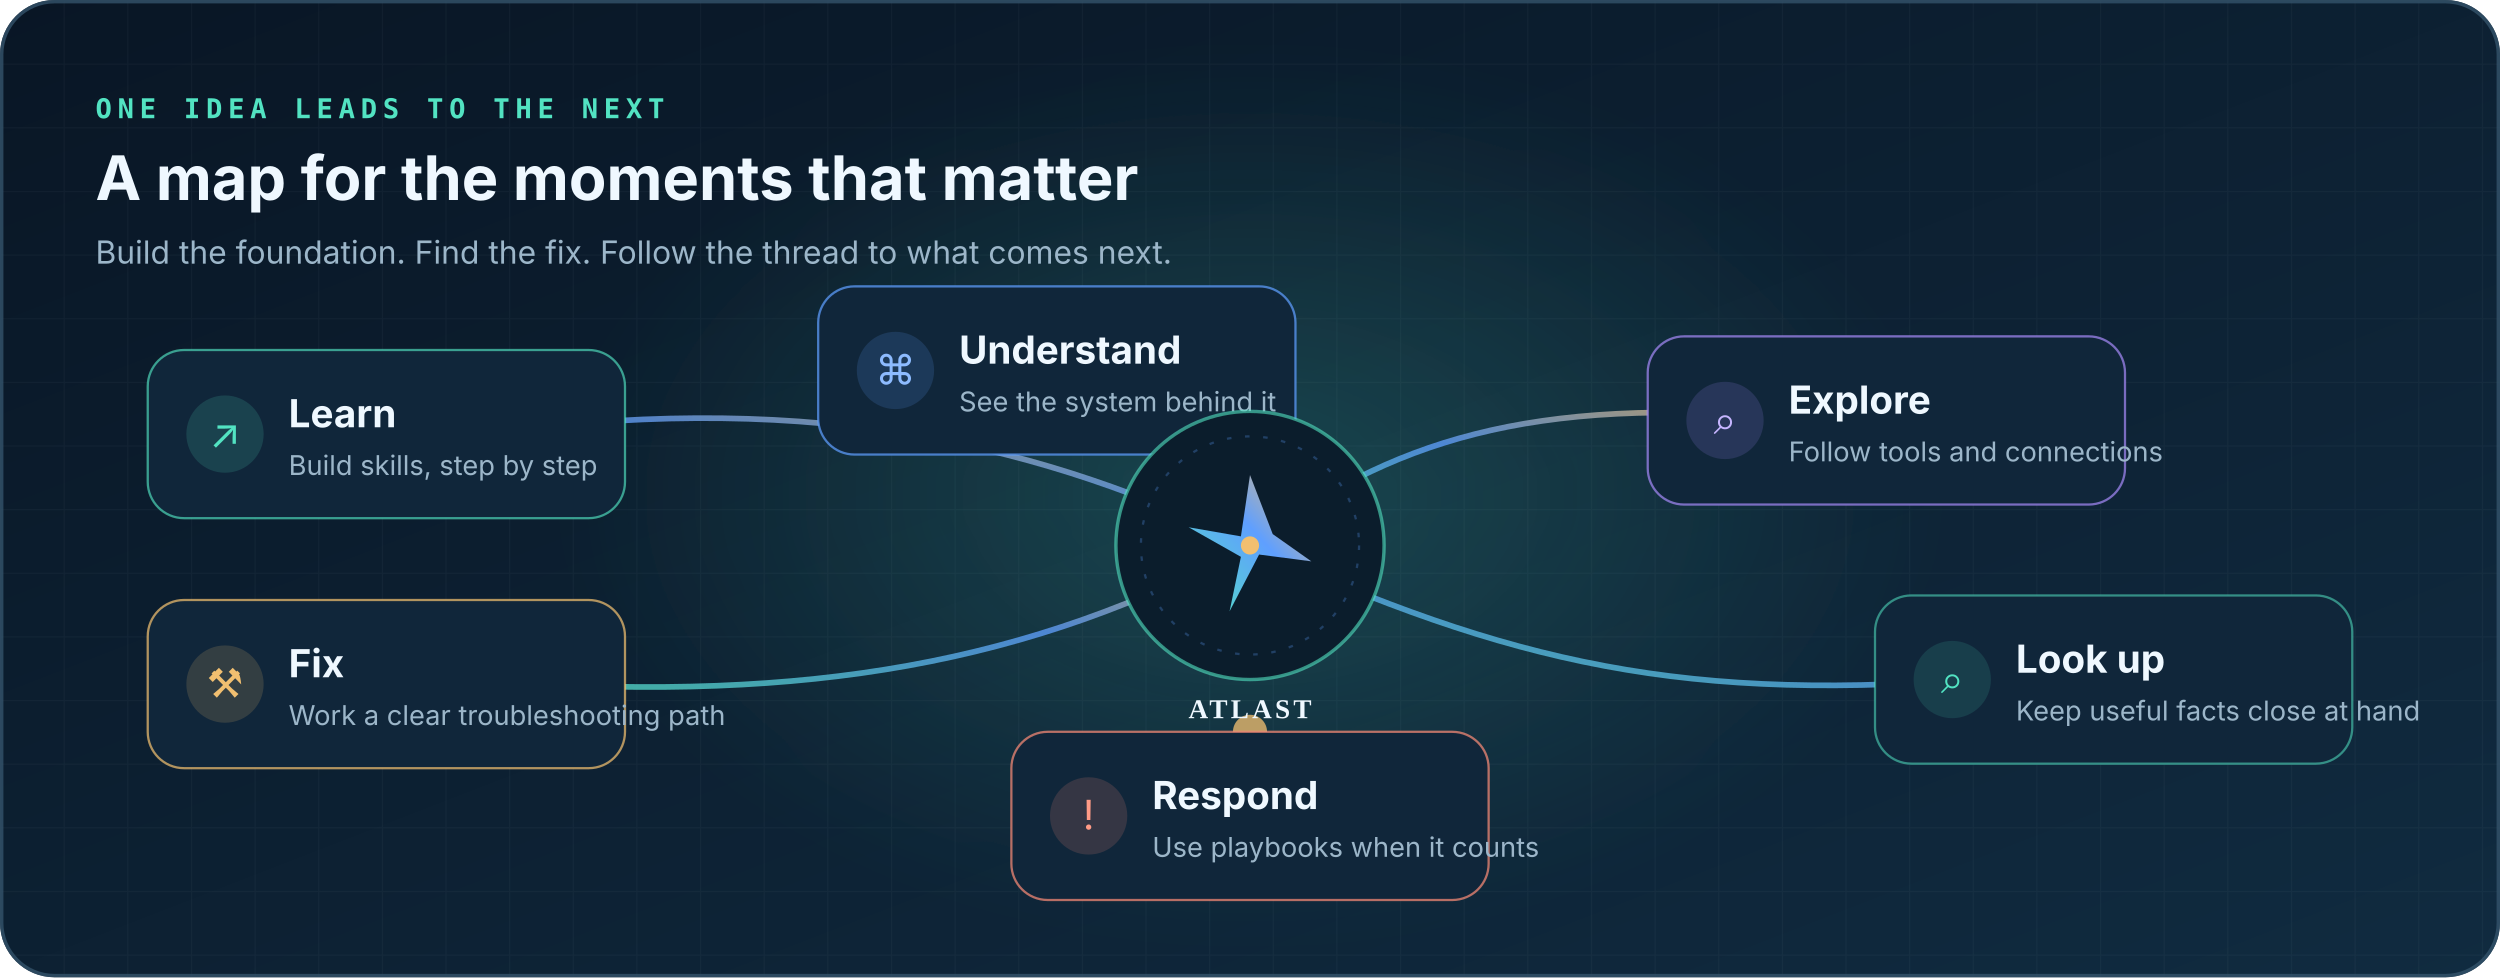
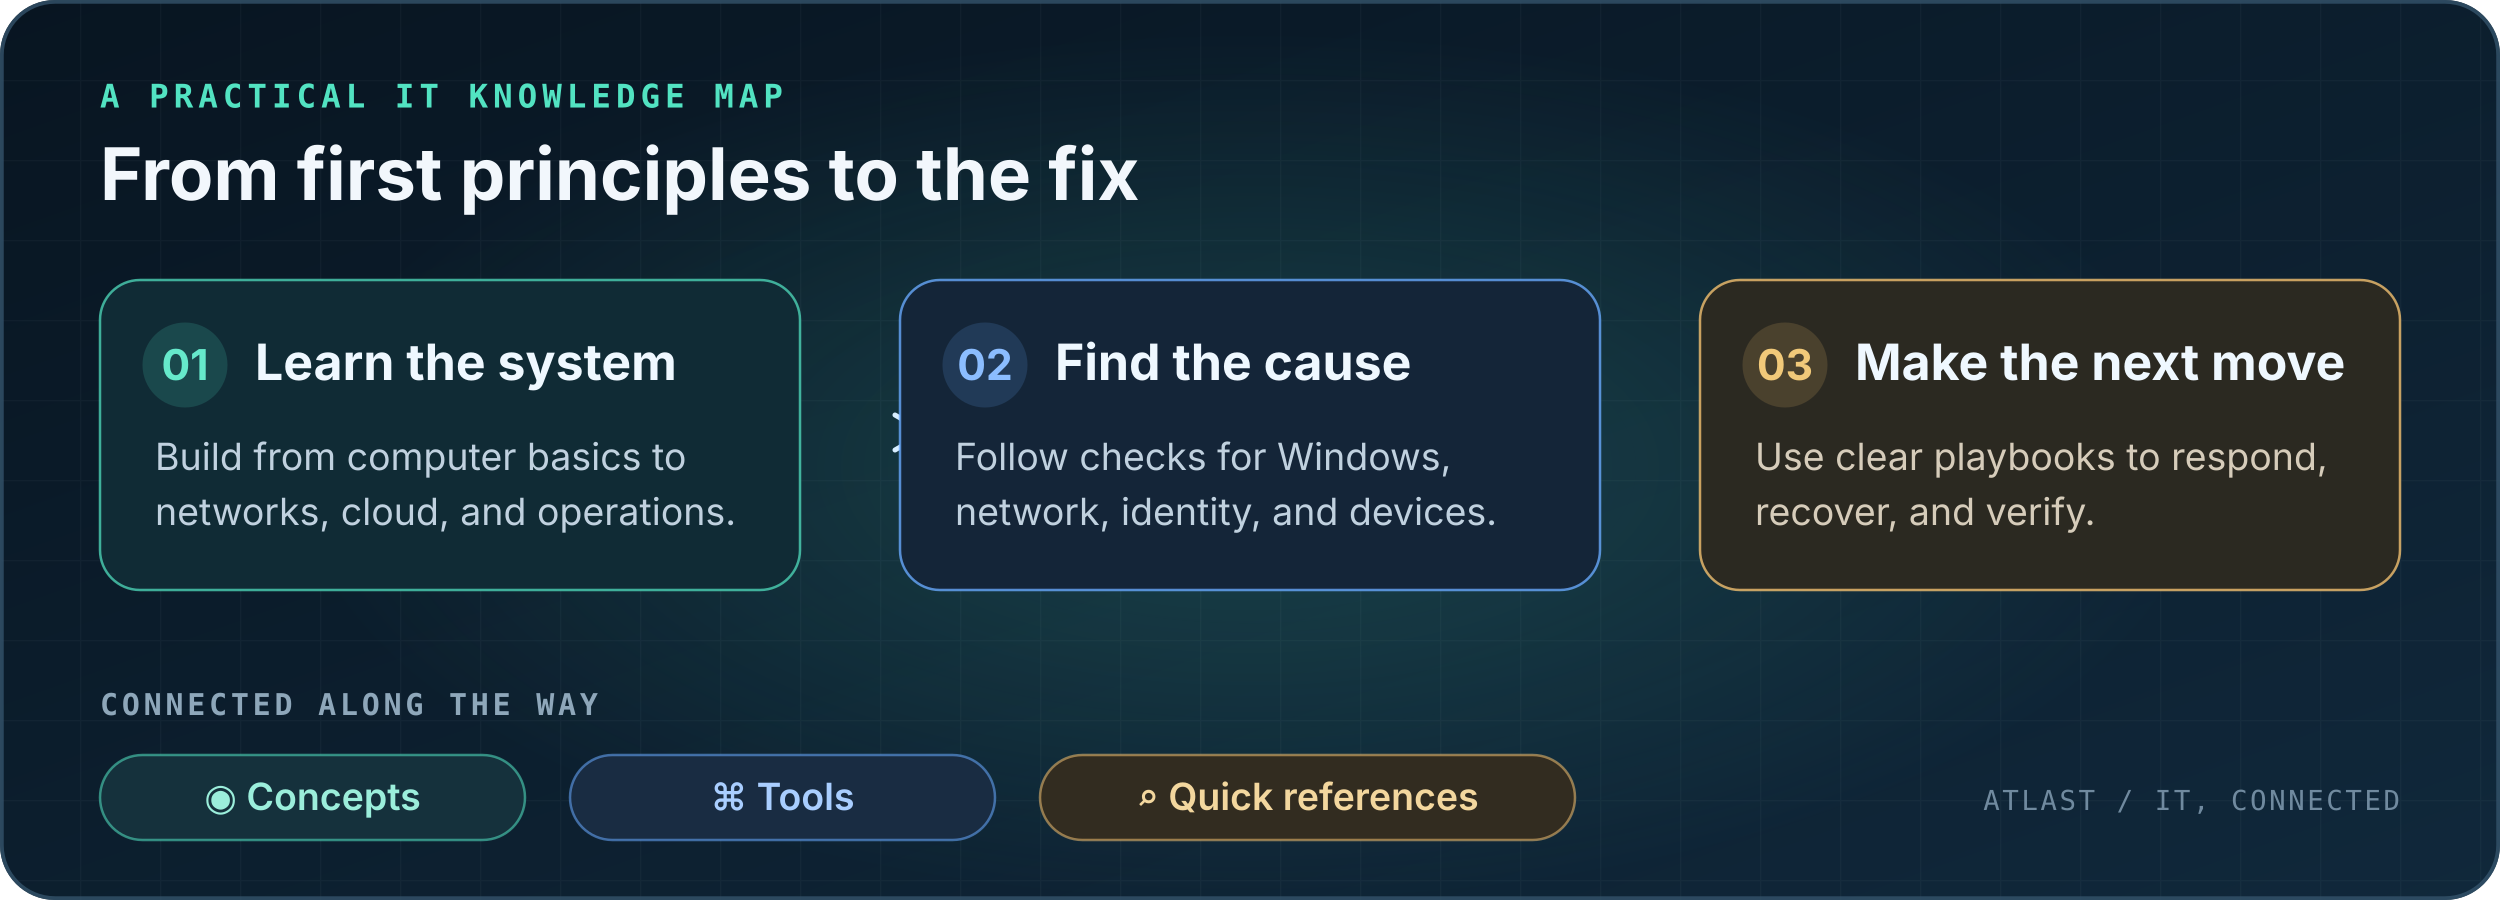
- <svg xmlns="http://www.w3.org/2000/svg" width="1100" height="430" viewBox="0 0 1100 430" role="img" aria-labelledby="title desc">
+ <svg xmlns="http://www.w3.org/2000/svg" width="1000" height="360" viewBox="0 0 1000 360" role="img" aria-labelledby="title desc">
  <defs>
-     <linearGradient id="bg" x1="0" y1="0" x2="1" y2="1">
-       <stop stop-color="#091625" />
-       <stop offset="1" stop-color="#102b40" />
+     <linearGradient id="background" x1="0" y1="0" x2="1" y2="1">
+       <stop stop-color="#081521" />
+       <stop offset="1" stop-color="#10283b" />
    </linearGradient>
-     <linearGradient id="route" x1="0" y1="1" x2="1" y2="0">
+     <linearGradient id="trail" x1="0" y1="0" x2="1" y2="0">
      <stop stop-color="#52e3c2" />
-       <stop offset=".56" stop-color="#5f9fff" />
+       <stop offset=".52" stop-color="#65a9ff" />
      <stop offset="1" stop-color="#f1bf70" />
    </linearGradient>
-     <radialGradient id="glow">
-       <stop stop-color="#52e3c2" stop-opacity=".2" />
+     <radialGradient id="halo">
+       <stop stop-color="#52e3c2" stop-opacity=".18" />
      <stop offset="1" stop-color="#52e3c2" stop-opacity="0" />
    </radialGradient>
-     <filter id="soft">
-       <feGaussianBlur stdDeviation="16" />
-     </filter>
-     <pattern id="grid" width="28" height="28" patternUnits="userSpaceOnUse">
-       <path d="M28 0H0V28" fill="none" stroke="#d9f5ff" stroke-opacity=".035" />
+     <pattern id="mapgrid" width="32" height="32" patternUnits="userSpaceOnUse">
+       <path d="M32 0H0V32" fill="none" stroke="#d9f5ff" stroke-opacity=".035" />
    </pattern>
-     <marker id="dot" markerWidth="8" markerHeight="8" refX="4" refY="4">
-       <circle cx="4" cy="4" r="3" fill="#f1bf70" />
-     </marker>
  </defs>
-   <rect width="1100" height="430" rx="24" fill="url(#bg)" />
-   <rect width="1100" height="430" rx="24" fill="url(#grid)" />
-   <ellipse cx="550" cy="218" rx="300" ry="190" fill="url(#glow)" filter="url(#soft)" />
-   <text x="42" y="52" fill="#52e3c2" font-family="ui-monospace, SFMono-Regular, Menlo, monospace" font-size="12" font-weight="700" letter-spacing="2.5">ONE IDEA LEADS TO THE NEXT</text>
-   <text x="42" y="88" fill="#eff8ff" font-family="system-ui, -apple-system, Segoe UI, sans-serif" font-size="27" font-weight="700">A map for the moments that matter</text>
-   <text x="42" y="116" fill="#9cb6c9" font-family="system-ui, -apple-system, Segoe UI, sans-serif" font-size="14">Build the foundation. Find the fix. Follow the thread to what comes next.</text>
-   <g fill="none" stroke="url(#route)" stroke-width="2.5" stroke-linecap="round" opacity=".76">
-     <path d="M550 240 C460 196 360 172 220 190" marker-end="url(#dot)" />
-     <path d="M550 240 C506 192 488 172 465 160" marker-end="url(#dot)" />
-     <path d="M550 240 C612 194 672 174 790 184" marker-end="url(#dot)" />
-     <path d="M550 240 C453 292 356 309 220 300" marker-end="url(#dot)" />
-     <path d="M550 240 C550 284 550 305 550 322" marker-end="url(#dot)" />
-     <path d="M550 240 C665 292 741 310 880 298" marker-end="url(#dot)" />
-   </g>
+   <rect width="1000" height="360" rx="22" fill="url(#background)" />
+   <rect width="1000" height="360" rx="22" fill="url(#mapgrid)" />
+   <ellipse cx="500" cy="187" rx="390" ry="175" fill="url(#halo)" />
+   <text x="40" y="43" fill="#52e3c2" font-family="ui-monospace, SFMono-Regular, Menlo, monospace" font-size="13" font-weight="700" letter-spacing="2">A PRACTICAL IT KNOWLEDGE MAP</text>
+   <text x="40" y="80" fill="#f2f7fc" font-family="system-ui, -apple-system, Segoe UI, sans-serif" font-size="29" font-weight="700">From first principles to the fix</text>
+   <path d="M220 173H780" fill="none" stroke="url(#trail)" stroke-width="3" stroke-linecap="round" opacity=".85" />
+   <path d="M358 166l12 7-12 7m258-14 12 7-12 7" fill="none" stroke="#d8eeff" stroke-width="2" stroke-linecap="round" stroke-linejoin="round" />
  <g font-family="system-ui, -apple-system, Segoe UI, sans-serif">
-     <g transform="translate(65 154)">
-       <rect width="210" height="74" rx="16" fill="#10263a" stroke="#52e3c2" stroke-opacity=".65" />
-       <circle cx="34" cy="37" r="17" fill="#52e3c2" fill-opacity=".15" />
-       <text x="34" y="43" text-anchor="middle" fill="#52e3c2" font-size="18">↗</text>
-       <text x="62" y="34" fill="#eff8ff" font-size="17" font-weight="700">Learn</text>
-       <text x="62" y="55" fill="#9cb6c9" font-size="12">Build skills, step by step</text>
+     <g transform="translate(40 112)">
+       <rect width="280" height="124" rx="16" fill="#102b35" stroke="#52e3c2" stroke-opacity=".72" />
+       <circle cx="34" cy="34" r="17" fill="#52e3c2" fill-opacity=".16" />
+       <text x="34" y="40" text-anchor="middle" fill="#66e9cb" font-size="17" font-weight="700">01</text>
+       <text x="62" y="40" fill="#eff8ff" font-size="20" font-weight="700">Learn the system</text>
+       <text x="22" y="76" fill="#c0d1df" font-size="15">Build from computer basics to</text>
+       <text x="22" y="98" fill="#c0d1df" font-size="15">networks, cloud, and operations.</text>
    </g>
-     <g transform="translate(360 126)">
-       <rect width="210" height="74" rx="16" fill="#10263a" stroke="#5f9fff" stroke-opacity=".72" />
-       <circle cx="34" cy="37" r="17" fill="#5f9fff" fill-opacity=".16" />
-       <text x="34" y="43" text-anchor="middle" fill="#8dbbff" font-size="18">⌘</text>
-       <text x="62" y="34" fill="#eff8ff" font-size="17" font-weight="700">Understand</text>
-       <text x="62" y="55" fill="#9cb6c9" font-size="12">See the system behind it</text>
+     <g transform="translate(360 112)">
+       <rect width="280" height="124" rx="16" fill="#142538" stroke="#69aaff" stroke-opacity=".78" />
+       <circle cx="34" cy="34" r="17" fill="#69aaff" fill-opacity=".16" />
+       <text x="34" y="40" text-anchor="middle" fill="#8bbdff" font-size="17" font-weight="700">02</text>
+       <text x="62" y="40" fill="#eff8ff" font-size="20" font-weight="700">Find the cause</text>
+       <text x="22" y="76" fill="#c0d1df" font-size="15">Follow checks for Windows,</text>
+       <text x="22" y="98" fill="#c0d1df" font-size="15">network, identity, and devices.</text>
    </g>
-     <g transform="translate(725 148)">
-       <rect width="210" height="74" rx="16" fill="#10263a" stroke="#a78bfa" stroke-opacity=".7" />
-       <circle cx="34" cy="37" r="17" fill="#a78bfa" fill-opacity=".16" />
-       <text x="34" y="43" text-anchor="middle" fill="#c6b5ff" font-size="18">⌕</text>
-       <text x="62" y="34" fill="#eff8ff" font-size="17" font-weight="700">Explore</text>
-       <text x="62" y="55" fill="#9cb6c9" font-size="12">Follow tools and connections</text>
-     </g>
-     <g transform="translate(65 264)">
-       <rect width="210" height="74" rx="16" fill="#10263a" stroke="#f1bf70" stroke-opacity=".72" />
-       <circle cx="34" cy="37" r="17" fill="#f1bf70" fill-opacity=".16" />
-       <text x="34" y="43" text-anchor="middle" fill="#f1bf70" font-size="18">⚒</text>
-       <text x="62" y="34" fill="#eff8ff" font-size="17" font-weight="700">Fix</text>
-       <text x="62" y="55" fill="#9cb6c9" font-size="12">Work a clear troubleshooting path</text>
-     </g>
-     <g transform="translate(445 322)">
-       <rect width="210" height="74" rx="16" fill="#10263a" stroke="#ff8e78" stroke-opacity=".7" />
-       <circle cx="34" cy="37" r="17" fill="#ff8e78" fill-opacity=".16" />
-       <text x="34" y="43" text-anchor="middle" fill="#ff9b86" font-size="18">!</text>
-       <text x="62" y="34" fill="#eff8ff" font-size="17" font-weight="700">Respond</text>
-       <text x="62" y="55" fill="#9cb6c9" font-size="12">Use playbooks when it counts</text>
-     </g>
-     <g transform="translate(825 262)">
-       <rect width="210" height="74" rx="16" fill="#10263a" stroke="#52e3c2" stroke-opacity=".55" />
-       <circle cx="34" cy="37" r="17" fill="#52e3c2" fill-opacity=".13" />
-       <text x="34" y="43" text-anchor="middle" fill="#52e3c2" font-size="18">⌕</text>
-       <text x="62" y="34" fill="#eff8ff" font-size="17" font-weight="700">Look up</text>
-       <text x="62" y="55" fill="#9cb6c9" font-size="12">Keep useful facts close at hand</text>
+     <g transform="translate(680 112)">
+       <rect width="280" height="124" rx="16" fill="#2b2921" stroke="#f1bf70" stroke-opacity=".8" />
+       <circle cx="34" cy="34" r="17" fill="#f1bf70" fill-opacity=".16" />
+       <text x="34" y="40" text-anchor="middle" fill="#f1c979" font-size="17" font-weight="700">03</text>
+       <text x="62" y="40" fill="#eff8ff" font-size="20" font-weight="700">Make the next move</text>
+       <text x="22" y="76" fill="#d6ccba" font-size="15">Use clear playbooks to respond,</text>
+       <text x="22" y="98" fill="#d6ccba" font-size="15">recover, and verify.</text>
    </g>
  </g>
-   <g transform="translate(550 240)">
-     <circle r="59" fill="#0b1d2c" stroke="#52e3c2" stroke-opacity=".6" stroke-width="1.5" />
-     <circle r="48" fill="none" stroke="#5f9fff" stroke-opacity=".27" stroke-dasharray="2 6" />
-     <path d="M0-31 10-5 27 7 4 4-9 29-4 5-27-8-4-4Z" fill="url(#route)" />
-     <circle r="4" fill="#f1bf70" />
-     <text x="0" y="76" text-anchor="middle" fill="#eff8ff" font-size="12" font-weight="700" letter-spacing="1.4">ATLAST</text>
+   <text x="40" y="286" fill="#8ea7ba" font-family="ui-monospace, SFMono-Regular, Menlo, monospace" font-size="12" font-weight="700" letter-spacing="1.5">CONNECTED ALONG THE WAY</text>
+   <g font-family="system-ui, -apple-system, Segoe UI, sans-serif" font-size="15" font-weight="600">
+     <rect x="40" y="302" width="170" height="34" rx="17" fill="#15313c" stroke="#52e3c2" stroke-opacity=".55" />
+     <text x="125" y="324" text-anchor="middle" fill="#9beedb">◉  Concepts</text>
+     <rect x="228" y="302" width="170" height="34" rx="17" fill="#192c42" stroke="#69aaff" stroke-opacity=".55" />
+     <text x="313" y="324" text-anchor="middle" fill="#a9ceff">⌘  Tools</text>
+     <rect x="416" y="302" width="214" height="34" rx="17" fill="#322c20" stroke="#f1bf70" stroke-opacity=".55" />
+     <text x="523" y="324" text-anchor="middle" fill="#f3d79e">⌕  Quick references</text>
  </g>
-   <rect x=".75" y=".75" width="1098.5" height="428.5" rx="23.25" fill="none" stroke="#34536a" stroke-opacity=".8" stroke-width="1.5" />
+   <text x="960" y="324" text-anchor="end" fill="#708a9f" font-family="ui-monospace, SFMono-Regular, Menlo, monospace" font-size="11" letter-spacing="1">ATLAST  /  IT, CONNECTED</text>
+   <rect x=".75" y=".75" width="998.5" height="358.5" rx="21.25" fill="none" stroke="#34536a" stroke-opacity=".8" stroke-width="1.5" />
</svg>
